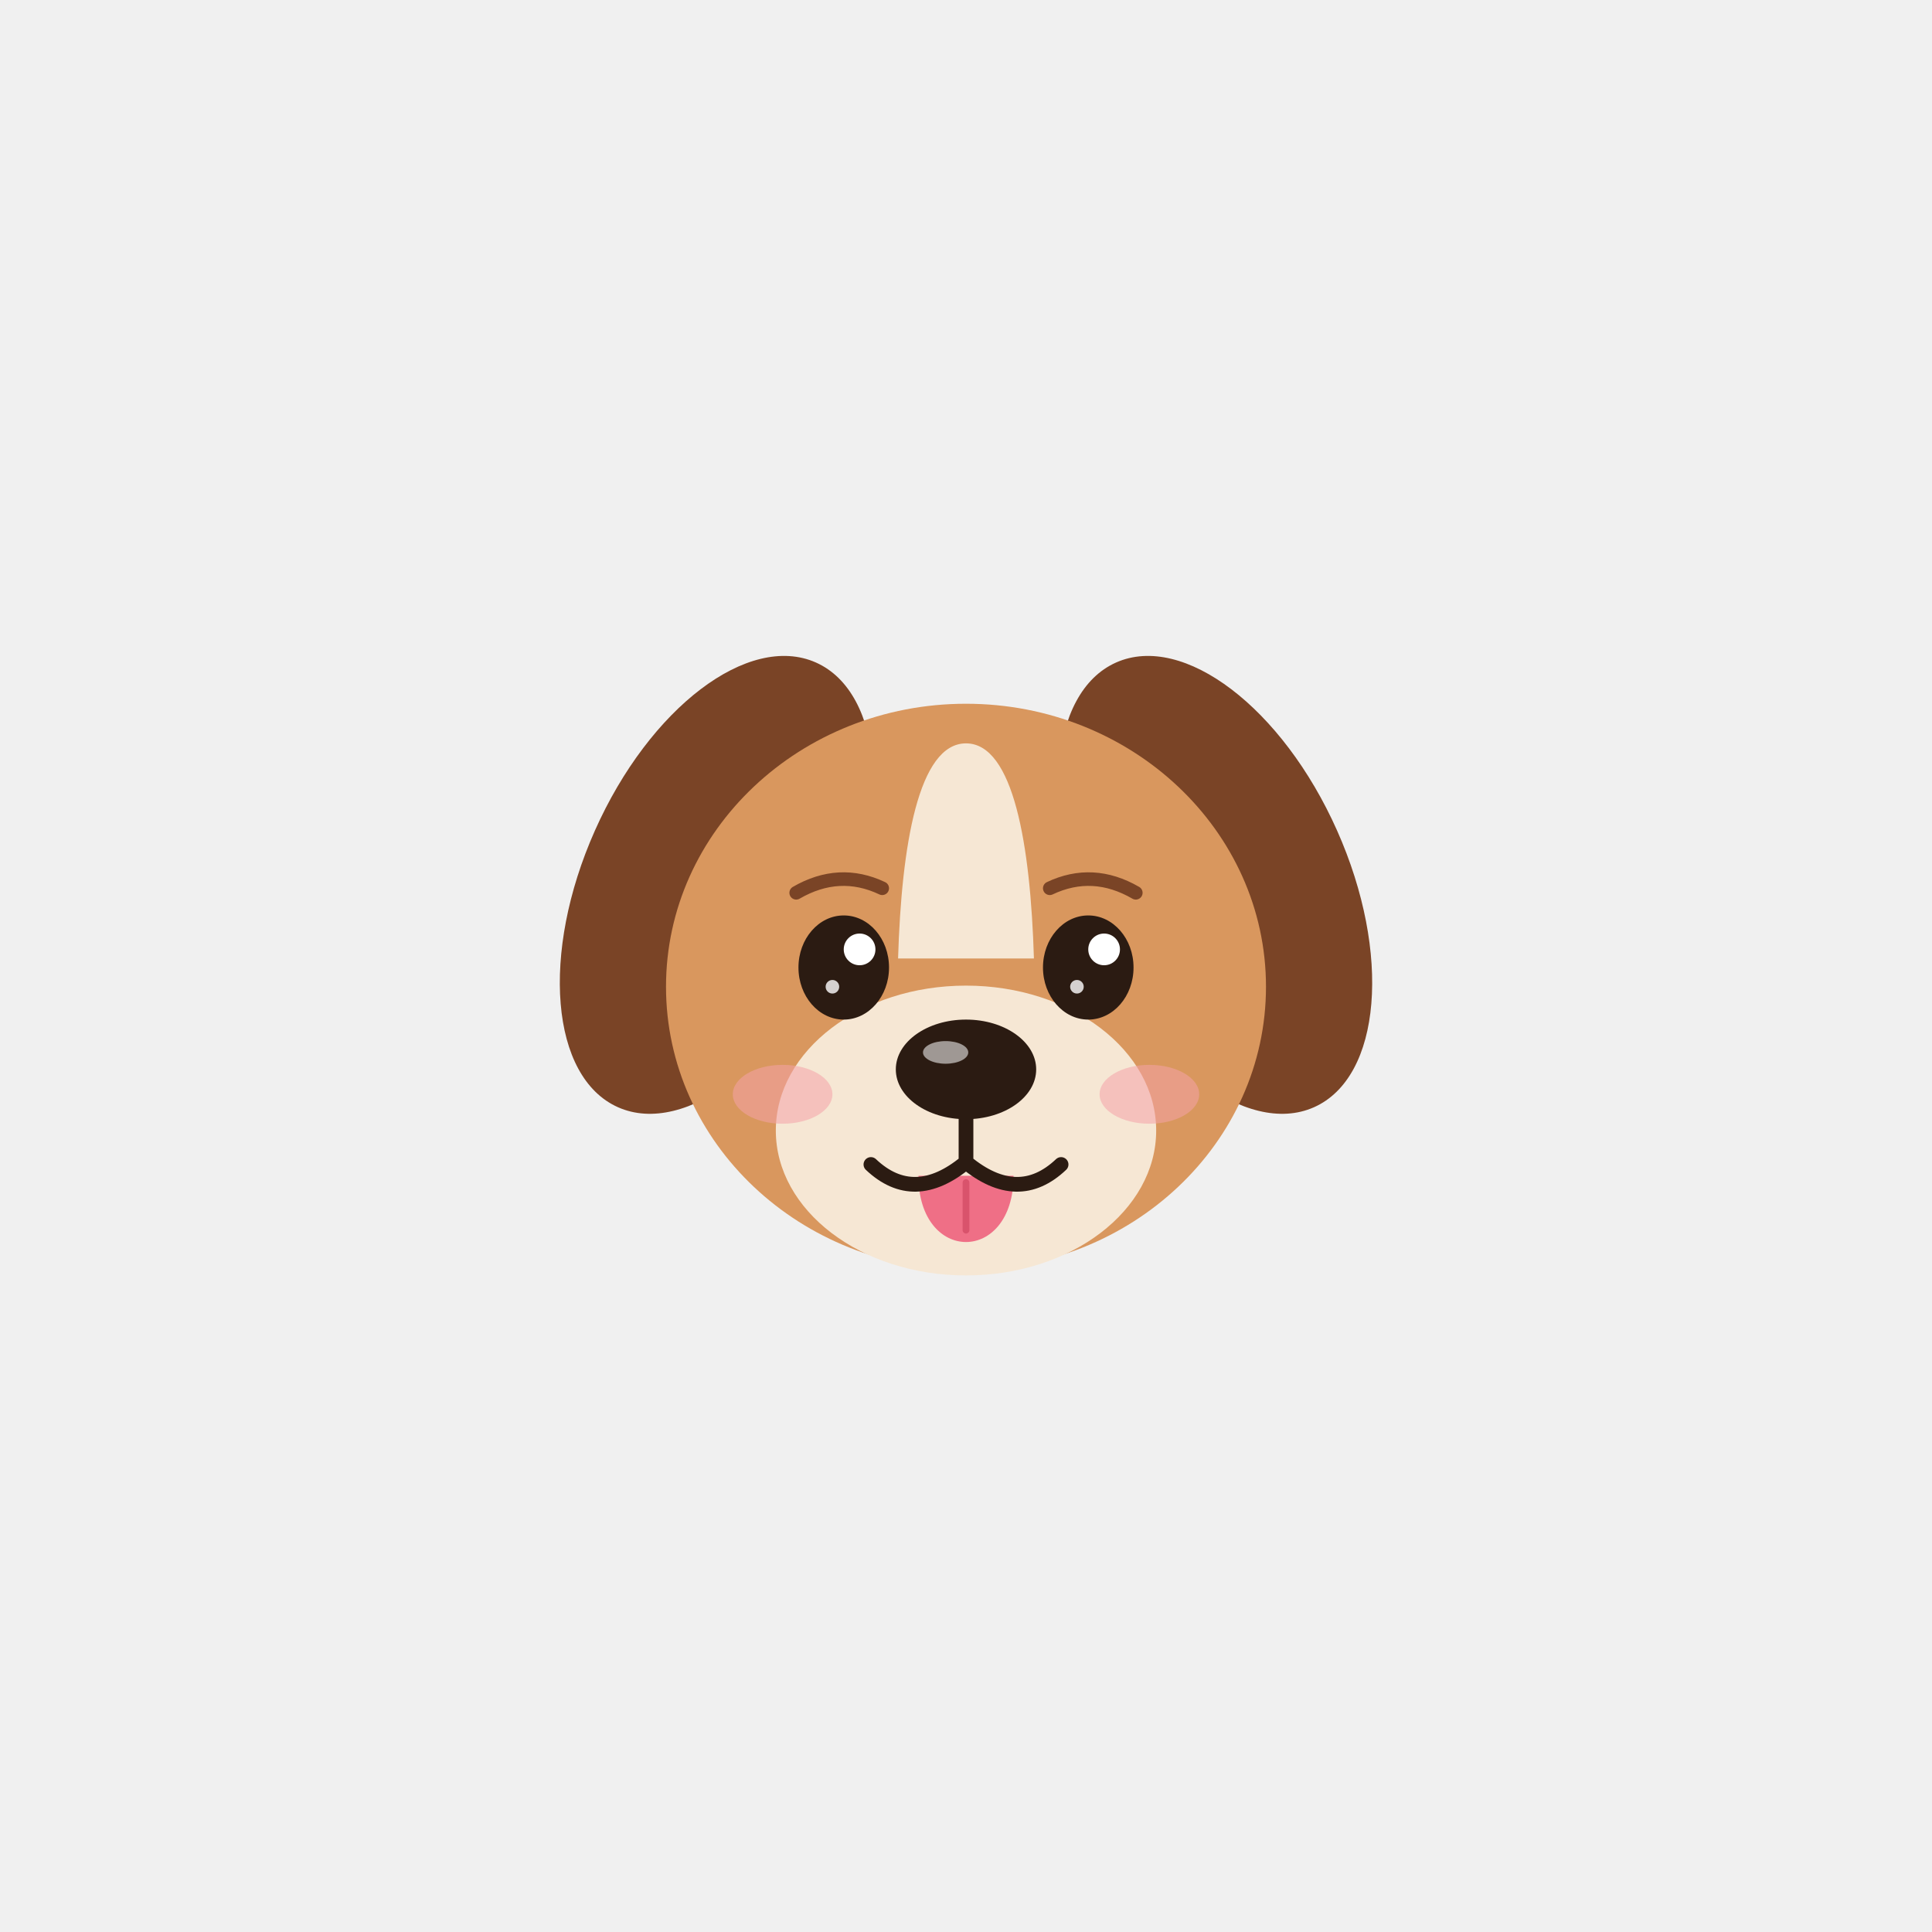
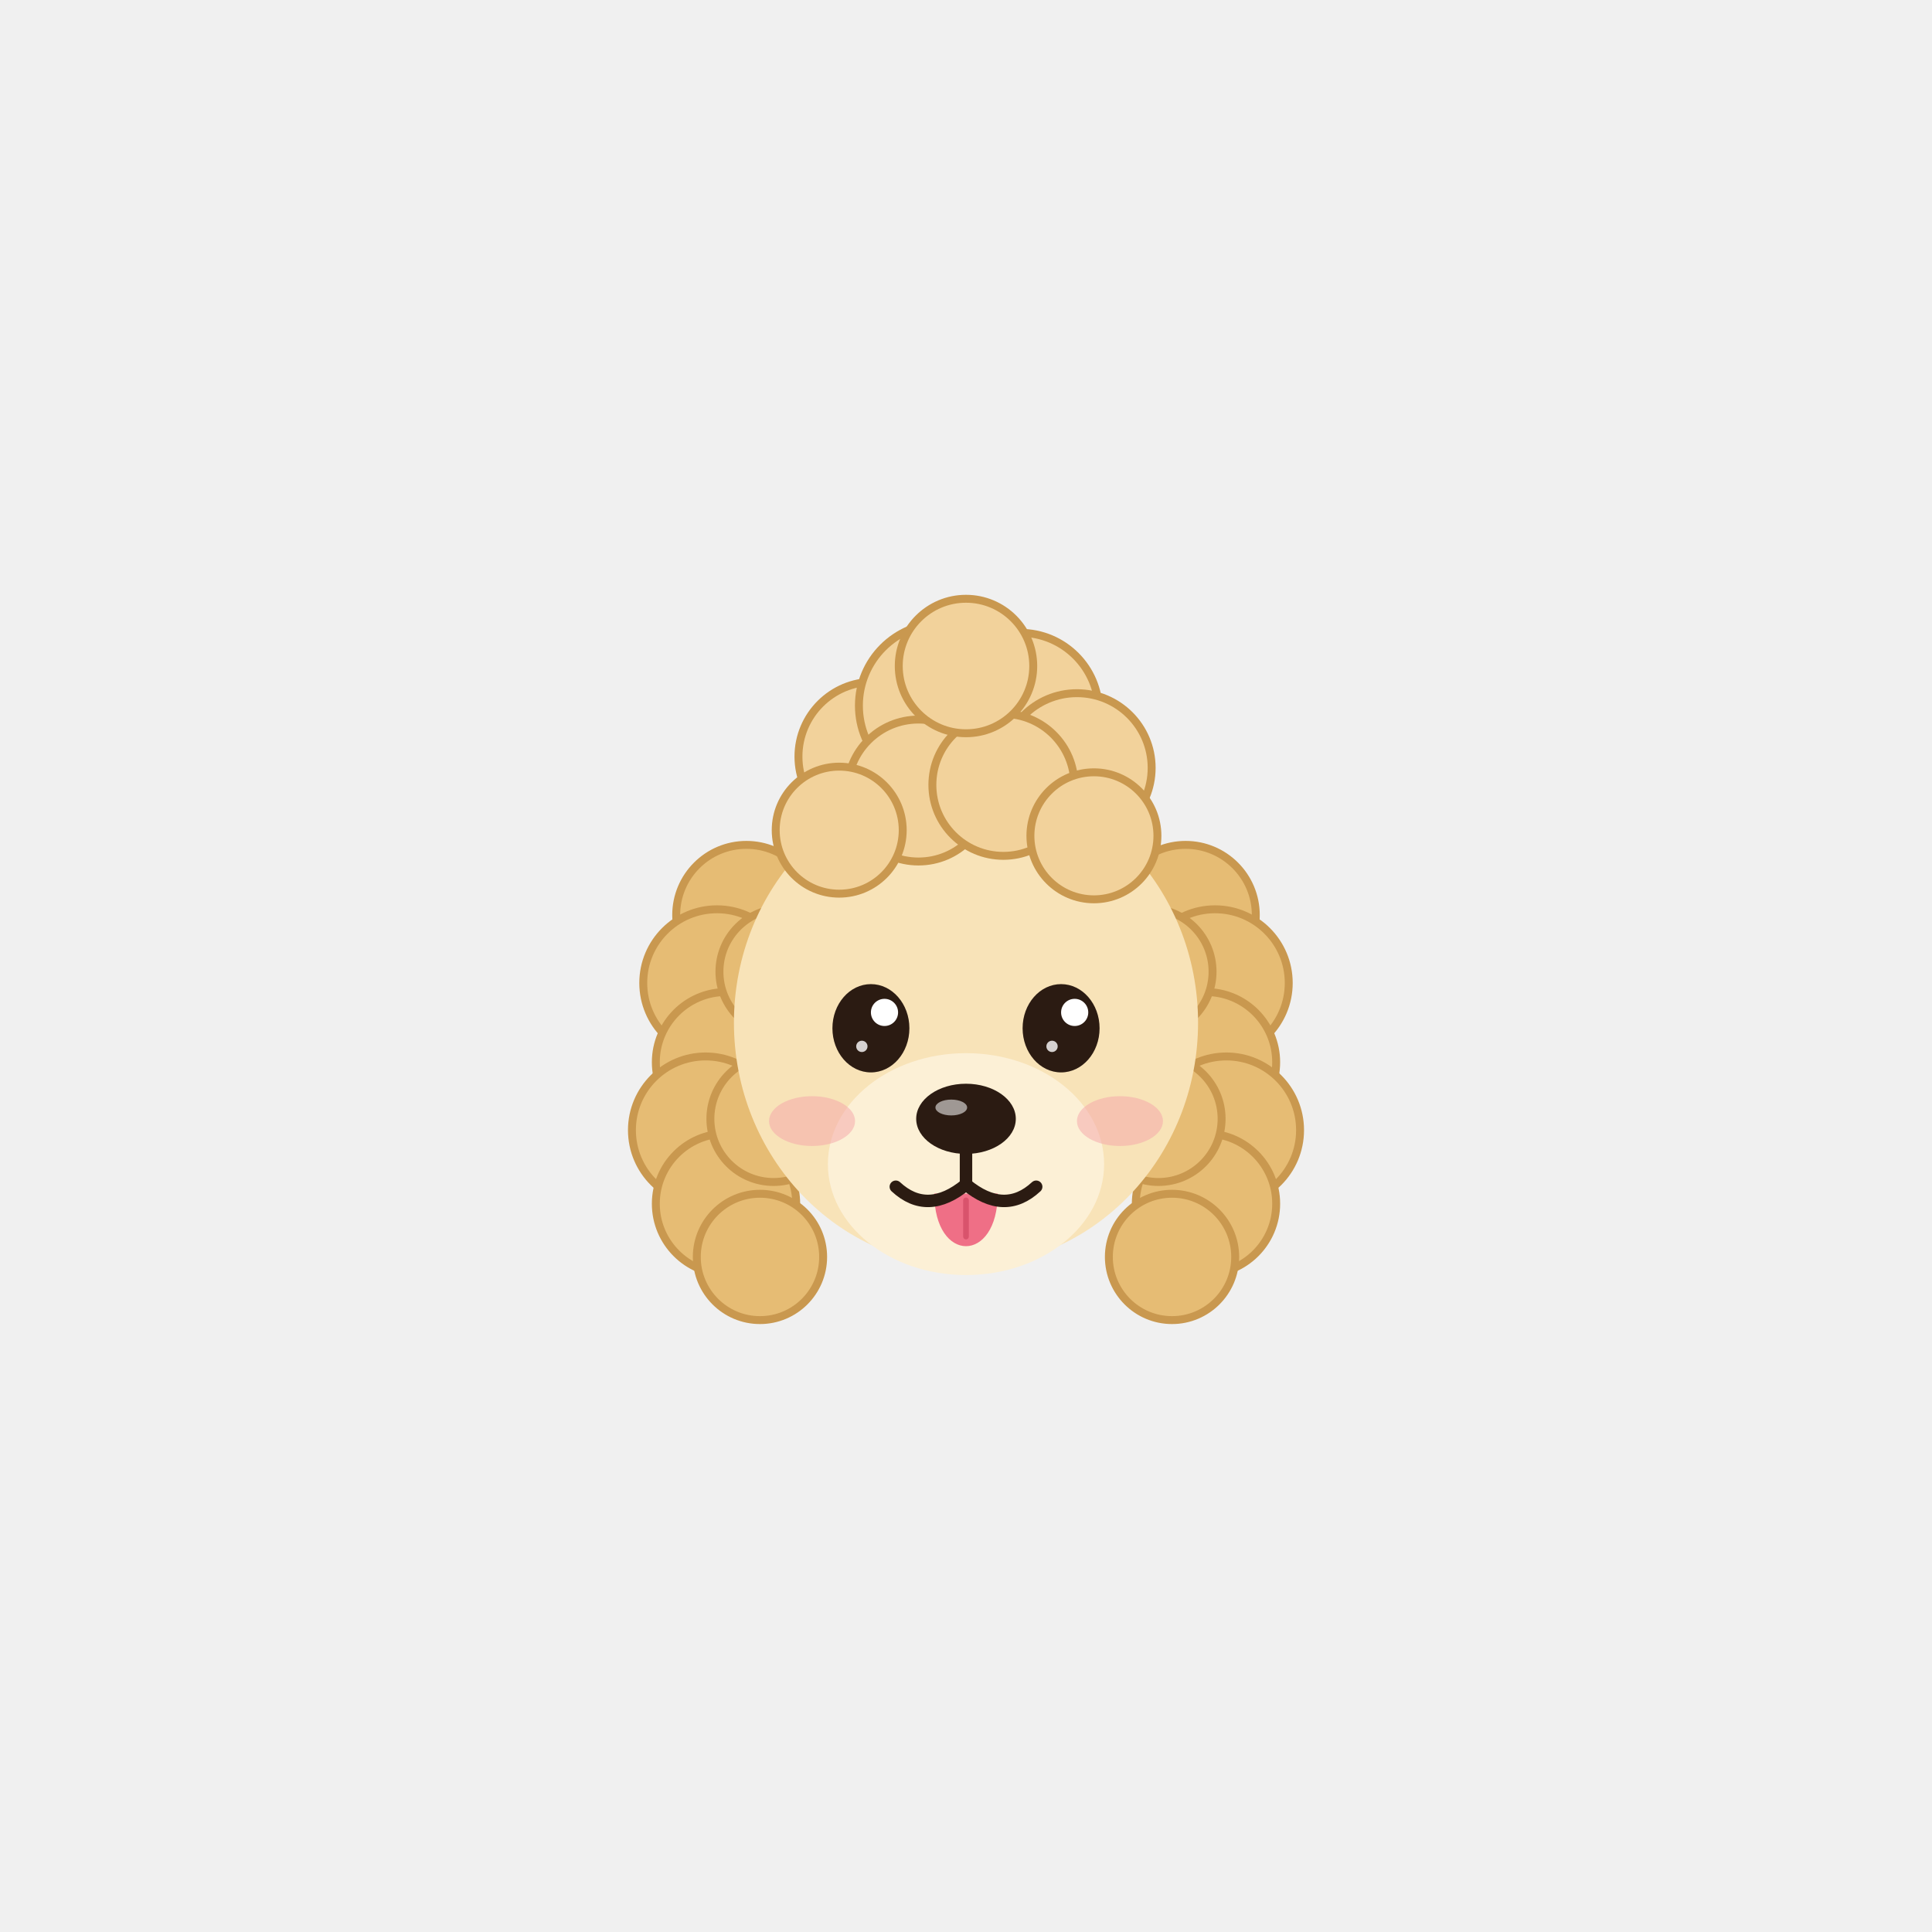
<svg xmlns="http://www.w3.org/2000/svg" viewBox="0 0 1024 1024">
-   <g transform="translate(512 520) scale(0.6) translate(-512 -540)">
-     <ellipse cx="292" cy="455" rx="118" ry="215" transform="rotate(24 292 455)" fill="#7A4426" />
-     <ellipse cx="732" cy="455" rx="118" ry="215" transform="rotate(-24 732 455)" fill="#7A4426" />
-     <ellipse cx="512" cy="545" rx="265" ry="250" fill="#D9975E" />
-     <path d="M512 330 C 470 330 455 420 452 520 L 572 520 C 569 420 554 330 512 330 Z" fill="#F6E7D4" />
-     <ellipse cx="512" cy="672" rx="168" ry="128" fill="#F6E7D4" />
-     <ellipse cx="404" cy="528" rx="40" ry="46" fill="#2B1B12" />
-     <ellipse cx="620" cy="528" rx="40" ry="46" fill="#2B1B12" />
-     <circle cx="418" cy="512" r="14" fill="#fff" />
-     <circle cx="634" cy="512" r="14" fill="#fff" />
-     <circle cx="394" cy="545" r="6" fill="#fff" opacity="0.8" />
-     <circle cx="610" cy="545" r="6" fill="#fff" opacity="0.8" />
-     <path d="M362 462 Q 400 440 438 458" stroke="#7A4426" stroke-width="12" stroke-linecap="round" fill="none" />
-     <path d="M586 458 Q 624 440 662 462" stroke="#7A4426" stroke-width="12" stroke-linecap="round" fill="none" />
-     <ellipse cx="350" cy="640" rx="44" ry="26" fill="#F4A3A8" opacity="0.55" />
-     <ellipse cx="674" cy="640" rx="44" ry="26" fill="#F4A3A8" opacity="0.55" />
-     <path d="M470 712 C 470 790 554 790 554 712 Z" fill="#EF6F86" />
-     <path d="M512 718 L 512 760" stroke="#D9536C" stroke-width="6" stroke-linecap="round" />
-     <path d="M512 640 L 512 700 M 512 700 Q 466 738 428 702 M 512 700 Q 558 738 596 702" stroke="#2B1B12" stroke-width="13" stroke-linecap="round" stroke-linejoin="round" fill="none" />
-     <ellipse cx="512" cy="618" rx="62" ry="44" fill="#2B1B12" />
-     <ellipse cx="494" cy="603" rx="20" ry="10" fill="#fff" opacity="0.55" />
+   <g transform="translate(512 515) scale(0.6) translate(-512 -520)">
+     <circle cx="318" cy="470" r="62" fill="#E6BC74" stroke="#C9984F" stroke-width="7" />
+     <circle cx="292" cy="530" r="65.1" fill="#E6BC74" stroke="#C9984F" stroke-width="7" />
+     <circle cx="300" cy="600" r="62" fill="#E6BC74" stroke="#C9984F" stroke-width="7" />
+     <circle cx="282" cy="660" r="65.1" fill="#E6BC74" stroke="#C9984F" stroke-width="7" />
+     <circle cx="300" cy="725" r="62" fill="#E6BC74" stroke="#C9984F" stroke-width="7" />
+     <circle cx="330" cy="772" r="55.8" fill="#E6BC74" stroke="#C9984F" stroke-width="7" />
+     <circle cx="350" cy="520" r="55.8" fill="#E6BC74" stroke="#C9984F" stroke-width="7" />
+     <circle cx="342" cy="650" r="55.8" fill="#E6BC74" stroke="#C9984F" stroke-width="7" />
+     <circle cx="706" cy="470" r="62" fill="#E6BC74" stroke="#C9984F" stroke-width="7" />
+     <circle cx="732" cy="530" r="65.1" fill="#E6BC74" stroke="#C9984F" stroke-width="7" />
+     <circle cx="724" cy="600" r="62" fill="#E6BC74" stroke="#C9984F" stroke-width="7" />
+     <circle cx="742" cy="660" r="65.1" fill="#E6BC74" stroke="#C9984F" stroke-width="7" />
+     <circle cx="724" cy="725" r="62" fill="#E6BC74" stroke="#C9984F" stroke-width="7" />
+     <circle cx="694" cy="772" r="55.8" fill="#E6BC74" stroke="#C9984F" stroke-width="7" />
+     <circle cx="674" cy="520" r="55.8" fill="#E6BC74" stroke="#C9984F" stroke-width="7" />
+     <circle cx="682" cy="650" r="55.8" fill="#E6BC74" stroke="#C9984F" stroke-width="7" />
+     <ellipse cx="512" cy="565" rx="205" ry="215" fill="#F8E3B8" />
+     <circle cx="430" cy="330" r="66" fill="#F2D29B" stroke="#C9984F" stroke-width="7" />
+     <circle cx="490" cy="285" r="72.6" fill="#F2D29B" stroke="#C9984F" stroke-width="7" />
+     <circle cx="560" cy="290" r="69.3" fill="#F2D29B" stroke="#C9984F" stroke-width="7" />
+     <circle cx="610" cy="340" r="66" fill="#F2D29B" stroke="#C9984F" stroke-width="7" />
+     <circle cx="470" cy="360" r="62.7" fill="#F2D29B" stroke="#C9984F" stroke-width="7" />
+     <circle cx="545" cy="355" r="62.7" fill="#F2D29B" stroke="#C9984F" stroke-width="7" />
+     <circle cx="400" cy="395" r="56.1" fill="#F2D29B" stroke="#C9984F" stroke-width="7" />
+     <circle cx="625" cy="400" r="56.1" fill="#F2D29B" stroke="#C9984F" stroke-width="7" />
+     <circle cx="512" cy="250" r="59.4" fill="#F2D29B" stroke="#C9984F" stroke-width="7" />
+     <ellipse cx="512" cy="690" rx="122" ry="98" fill="#FCF0D6" />
+     <ellipse cx="428" cy="570" rx="34" ry="39" fill="#2B1B12" />
+     <ellipse cx="596" cy="570" rx="34" ry="39" fill="#2B1B12" />
+     <circle cx="440" cy="556" r="12" fill="#fff" />
+     <circle cx="608" cy="556" r="12" fill="#fff" />
+     <circle cx="420" cy="586" r="5" fill="#fff" opacity="0.8" />
+     <circle cx="588" cy="586" r="5" fill="#fff" opacity="0.8" />
+     <ellipse cx="376" cy="652" rx="38" ry="22" fill="#F4A3A8" opacity="0.5" />
+     <ellipse cx="648" cy="652" rx="38" ry="22" fill="#F4A3A8" opacity="0.5" />
+     <path d="M484 716 C 484 778 540 778 540 716 Z" fill="#EF6F86" />
+     <path d="M512 722 L 512 754" stroke="#D9536C" stroke-width="5" stroke-linecap="round" />
+     <path d="M512 668 L 512 708 M 512 708 Q 478 736 450 710 M 512 708 Q 546 736 574 710" stroke="#2B1B12" stroke-width="11" stroke-linecap="round" stroke-linejoin="round" fill="none" />
+     <ellipse cx="512" cy="650" rx="44" ry="31" fill="#2B1B12" />
+     <ellipse cx="499" cy="640" rx="14" ry="7" fill="#fff" opacity="0.55" />
  </g>
</svg>
